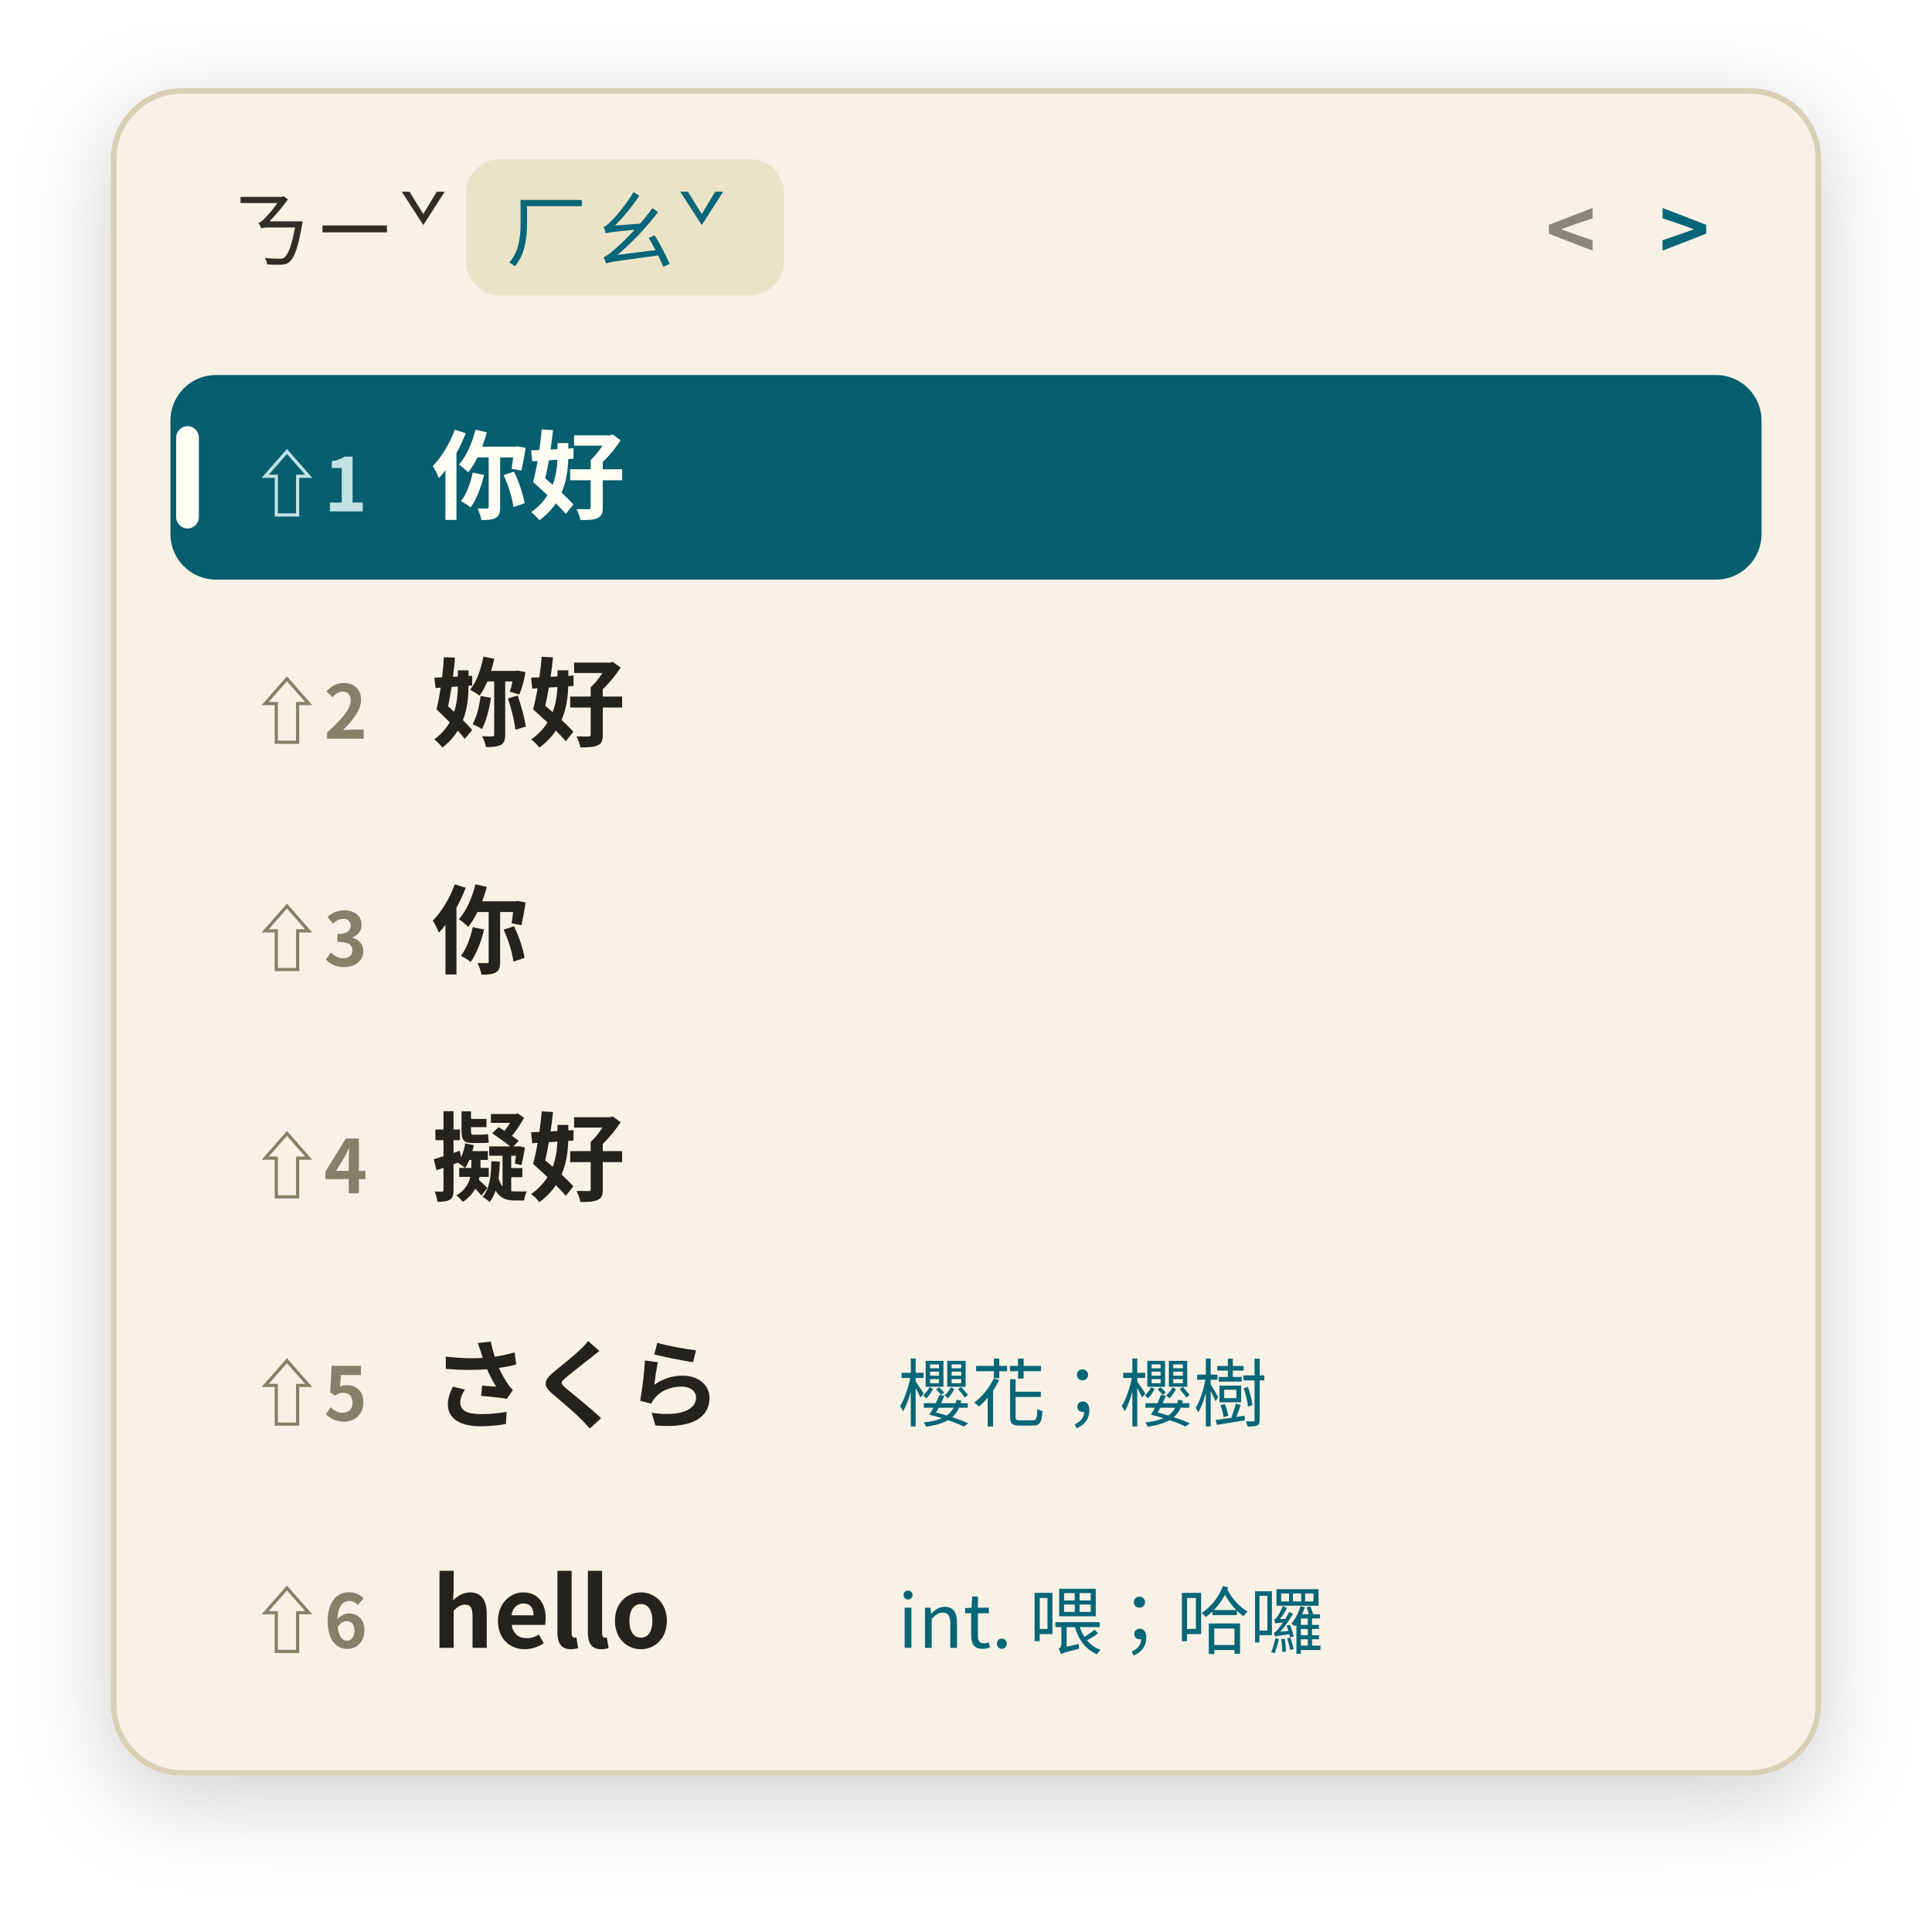
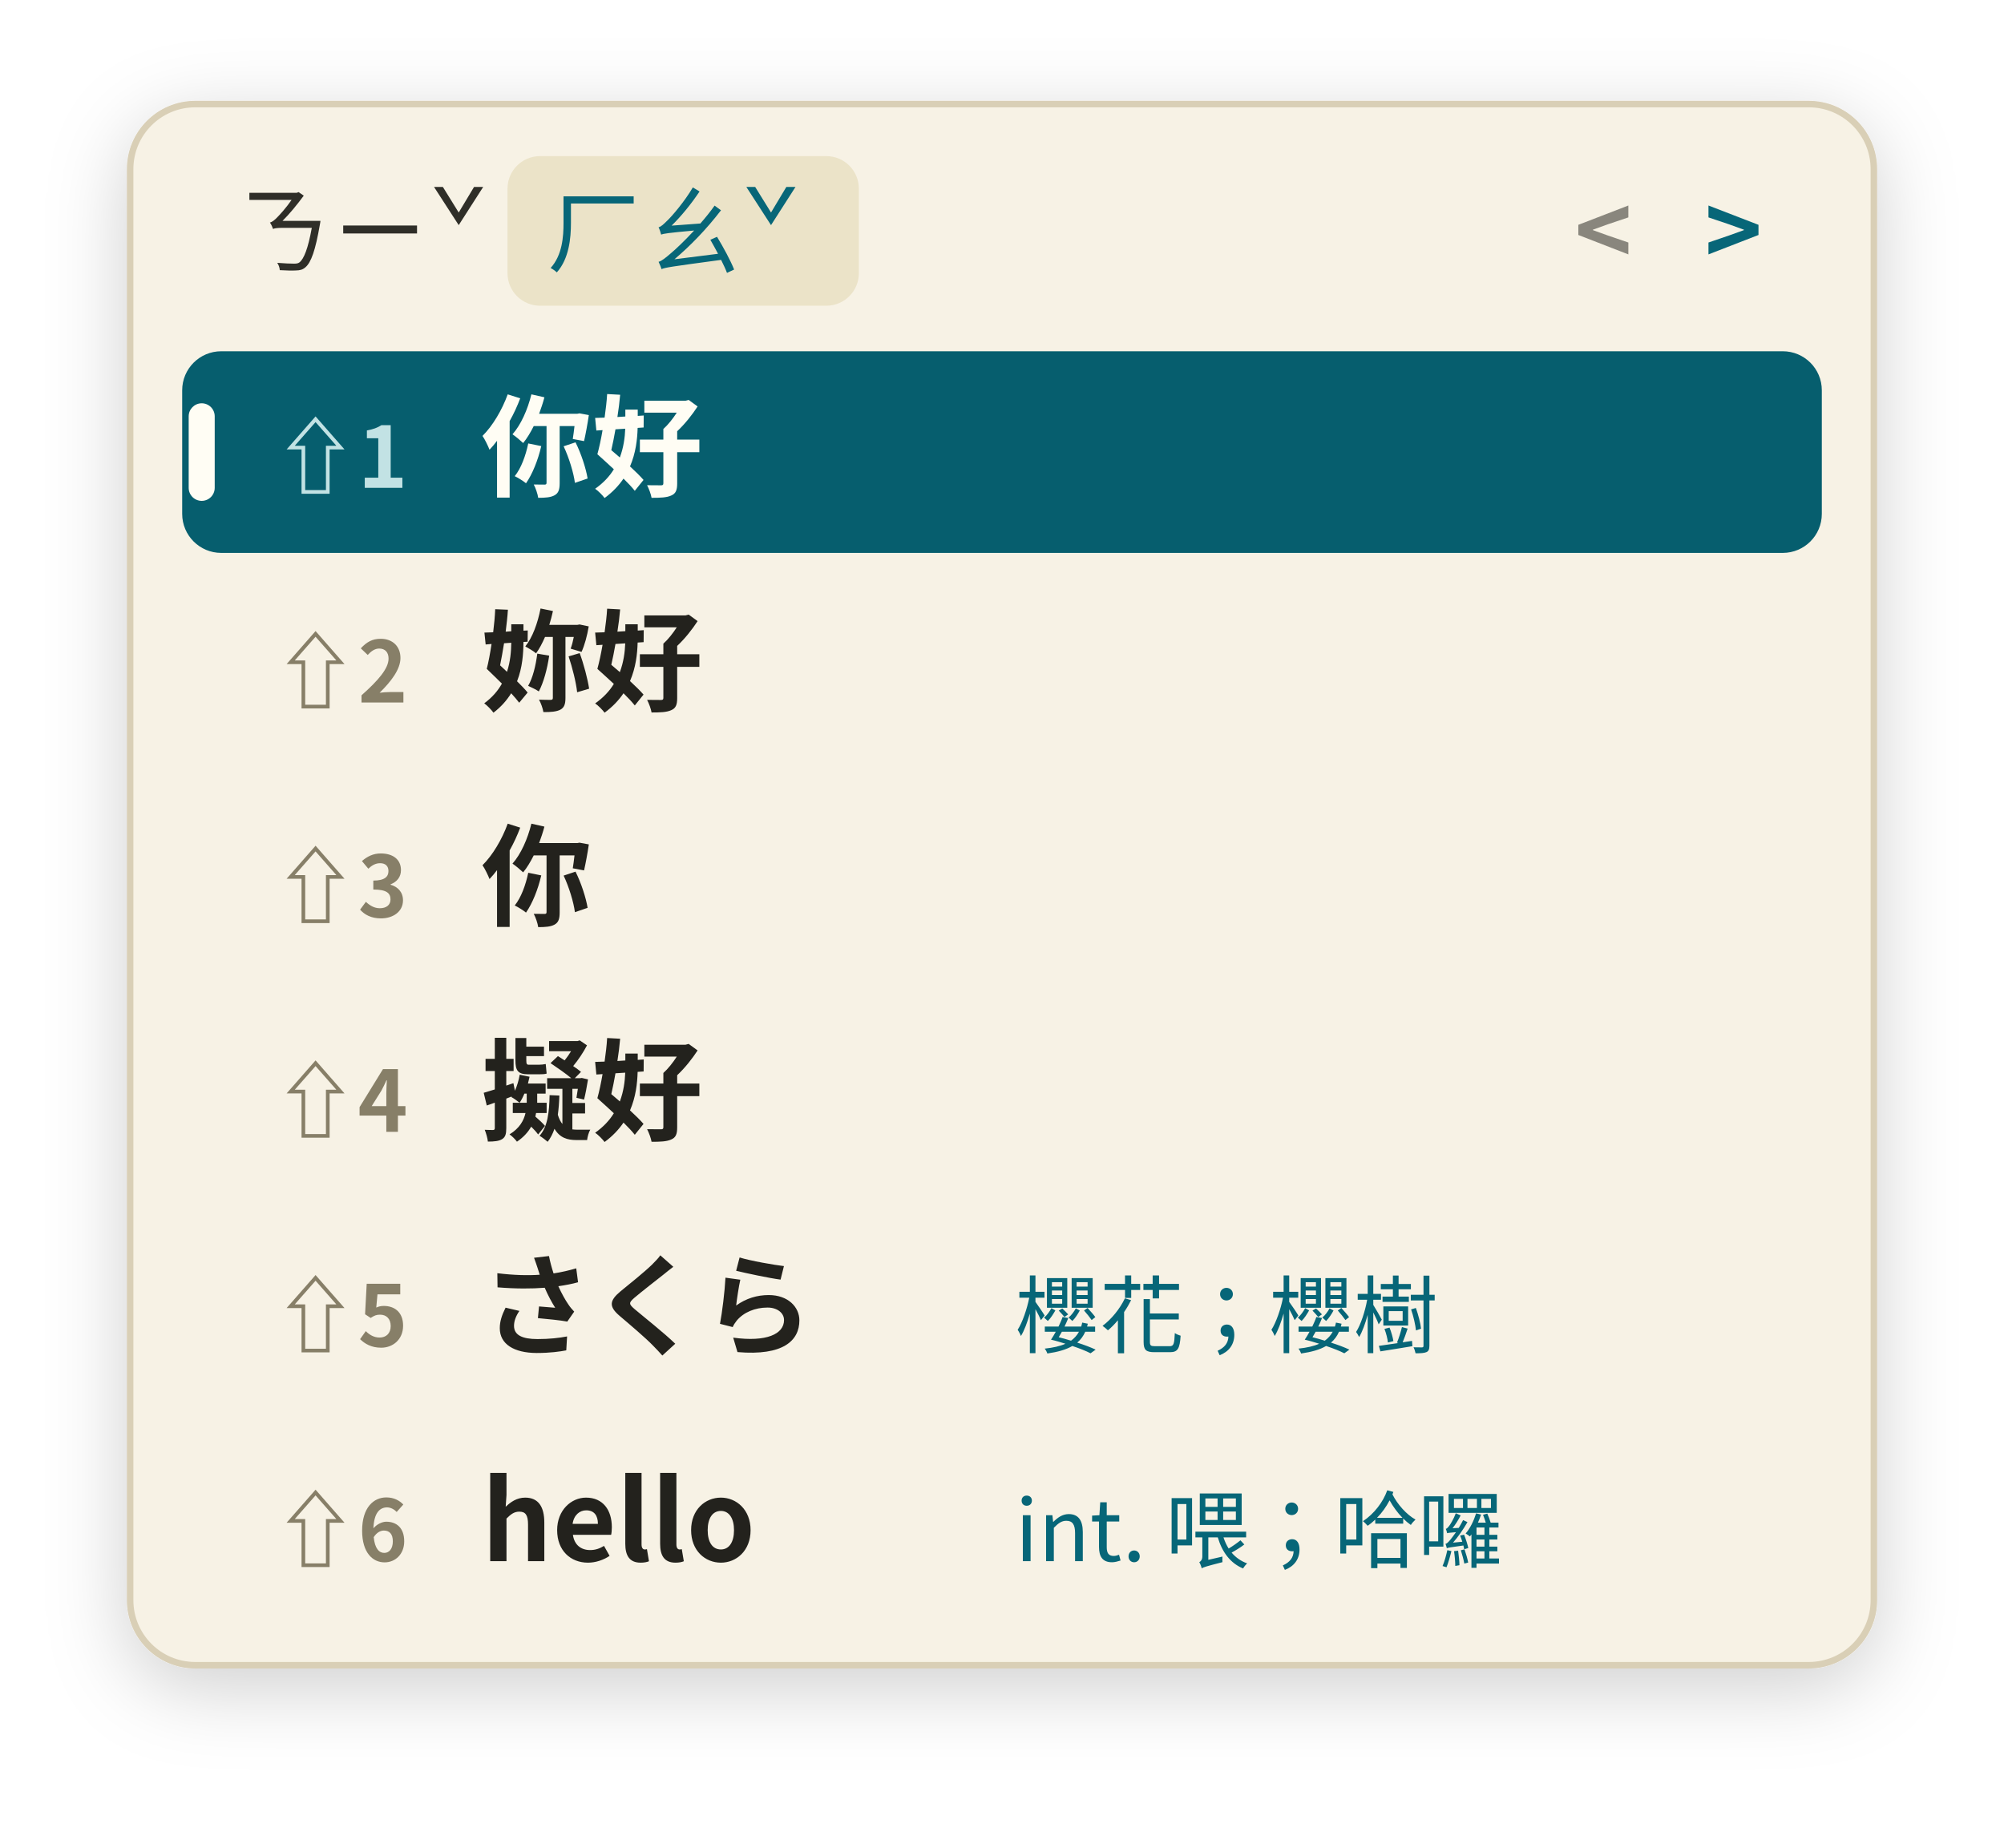
- <svg xmlns="http://www.w3.org/2000/svg" width="340" height="340" viewBox="0 0 340 340" role="img" aria-label="Nat Matcha 主題預覽">
+ <svg xmlns="http://www.w3.org/2000/svg" width="308" height="284" viewBox="0 0 308 284" role="img" aria-label="Nat Matcha 主題預覽">
  <defs>
    <filter id="s" x="-25%" y="-20%" width="150%" height="160%">
-       <feDropShadow dx="0" dy="4" stdDeviation="8" flood-color="#000" flood-opacity="0.19" />
+       <feDropShadow dx="0" dy="3" stdDeviation="6" flood-color="#000" flood-opacity="0.19" />
    </filter>
  </defs>
  <g transform="translate(20,16)" font-family="'Microsoft JhengHei','PingFang TC','Noto Sans CJK TC','Noto Sans TC',sans-serif">
-     <rect width="300" height="296" rx="12" fill="#F7F2E5" stroke="#D9CFB6" stroke-width="1" filter="url(#s)" />
-     <text x="20" y="30" font-size="15" fill="#2F2E28">ㄋㄧˇ</text>
-     <rect x="62" y="12" width="56" height="24" rx="6" fill="#EBE3C8" />
-     <text x="69" y="30" font-size="15" fill="#076678">ㄏㄠˇ</text>
-     <text x="252" y="30" font-size="15" font-weight="600" fill="#2F2E28" opacity="0.55">&lt;</text>
-     <text x="272" y="30" font-size="15" font-weight="600" fill="#076678">&gt;</text>
-     <rect x="10" y="50" width="280" height="36" rx="8" fill="#065E6E" />
-     <rect x="11" y="59" width="4" height="18" rx="2" fill="#FFFDF4" />
-     <text x="24" y="74" font-size="13" font-weight="600" fill="#C2E2E4">⇧1</text>
-     <text x="56" y="74" font-size="17" font-weight="700" fill="#FFFDF4">你好</text>
-     <text x="24" y="114" font-size="13" font-weight="600" fill="#877F68">⇧2</text>
-     <text x="56" y="114" font-size="17" font-weight="700" fill="#23221D">妳好</text>
-     <text x="24" y="154" font-size="13" font-weight="600" fill="#877F68">⇧3</text>
-     <text x="56" y="154" font-size="17" font-weight="700" fill="#23221D">你</text>
-     <text x="24" y="194" font-size="13" font-weight="600" fill="#877F68">⇧4</text>
-     <text x="56" y="194" font-size="17" font-weight="700" fill="#23221D">擬好</text>
-     <text x="24" y="234" font-size="13" font-weight="600" fill="#877F68">⇧5</text>
-     <text x="56" y="234" font-size="17" font-weight="700" fill="#23221D">さくら</text>
-     <text x="138" y="234" font-size="13" fill="#076678">櫻花；櫻樹</text>
-     <text x="24" y="274" font-size="13" font-weight="600" fill="#877F68">⇧6</text>
-     <text x="56" y="274" font-size="17" font-weight="700" fill="#23221D">hello</text>
-     <text x="138" y="274" font-size="13" fill="#076678">int. 喂；哈囉</text>
+     <rect width="268" height="240" rx="10" fill="#F7F2E5" stroke="#D9CFB6" stroke-width="1" filter="url(#s)" />
+     <text x="16" y="25" font-size="15" fill="#2F2E28">ㄋㄧˇ</text>
+     <rect x="58" y="8" width="54" height="23" rx="5" fill="#EBE3C8" />
+     <text x="64" y="25" font-size="15" fill="#076678">ㄏㄠˇ</text>
+     <text x="222" y="25" font-size="15" font-weight="600" fill="#2F2E28" opacity="0.55">&lt;</text>
+     <text x="242" y="25" font-size="15" font-weight="600" fill="#076678">&gt;</text>
+     <rect x="8" y="38" width="252" height="31" rx="6" fill="#065E6E" />
+     <rect x="9" y="46" width="4" height="15" rx="2" fill="#FFFDF4" />
+     <text x="22" y="59" font-size="13" font-weight="600" fill="#C2E2E4">⇧1</text>
+     <text x="54" y="59" font-size="17" font-weight="700" fill="#FFFDF4">你好</text>
+     <text x="22" y="92" font-size="13" font-weight="600" fill="#877F68">⇧2</text>
+     <text x="54" y="92" font-size="17" font-weight="700" fill="#23221D">妳好</text>
+     <text x="22" y="125" font-size="13" font-weight="600" fill="#877F68">⇧3</text>
+     <text x="54" y="125" font-size="17" font-weight="700" fill="#23221D">你</text>
+     <text x="22" y="158" font-size="13" font-weight="600" fill="#877F68">⇧4</text>
+     <text x="54" y="158" font-size="17" font-weight="700" fill="#23221D">擬好</text>
+     <text x="22" y="191" font-size="13" font-weight="600" fill="#877F68">⇧5</text>
+     <text x="54" y="191" font-size="17" font-weight="700" fill="#23221D">さくら</text>
+     <text x="136" y="191" font-size="13" fill="#076678">櫻花；櫻樹</text>
+     <text x="22" y="224" font-size="13" font-weight="600" fill="#877F68">⇧6</text>
+     <text x="54" y="224" font-size="17" font-weight="700" fill="#23221D">hello</text>
+     <text x="136" y="224" font-size="13" fill="#076678">int. 喂；哈囉</text>
  </g>
</svg>
